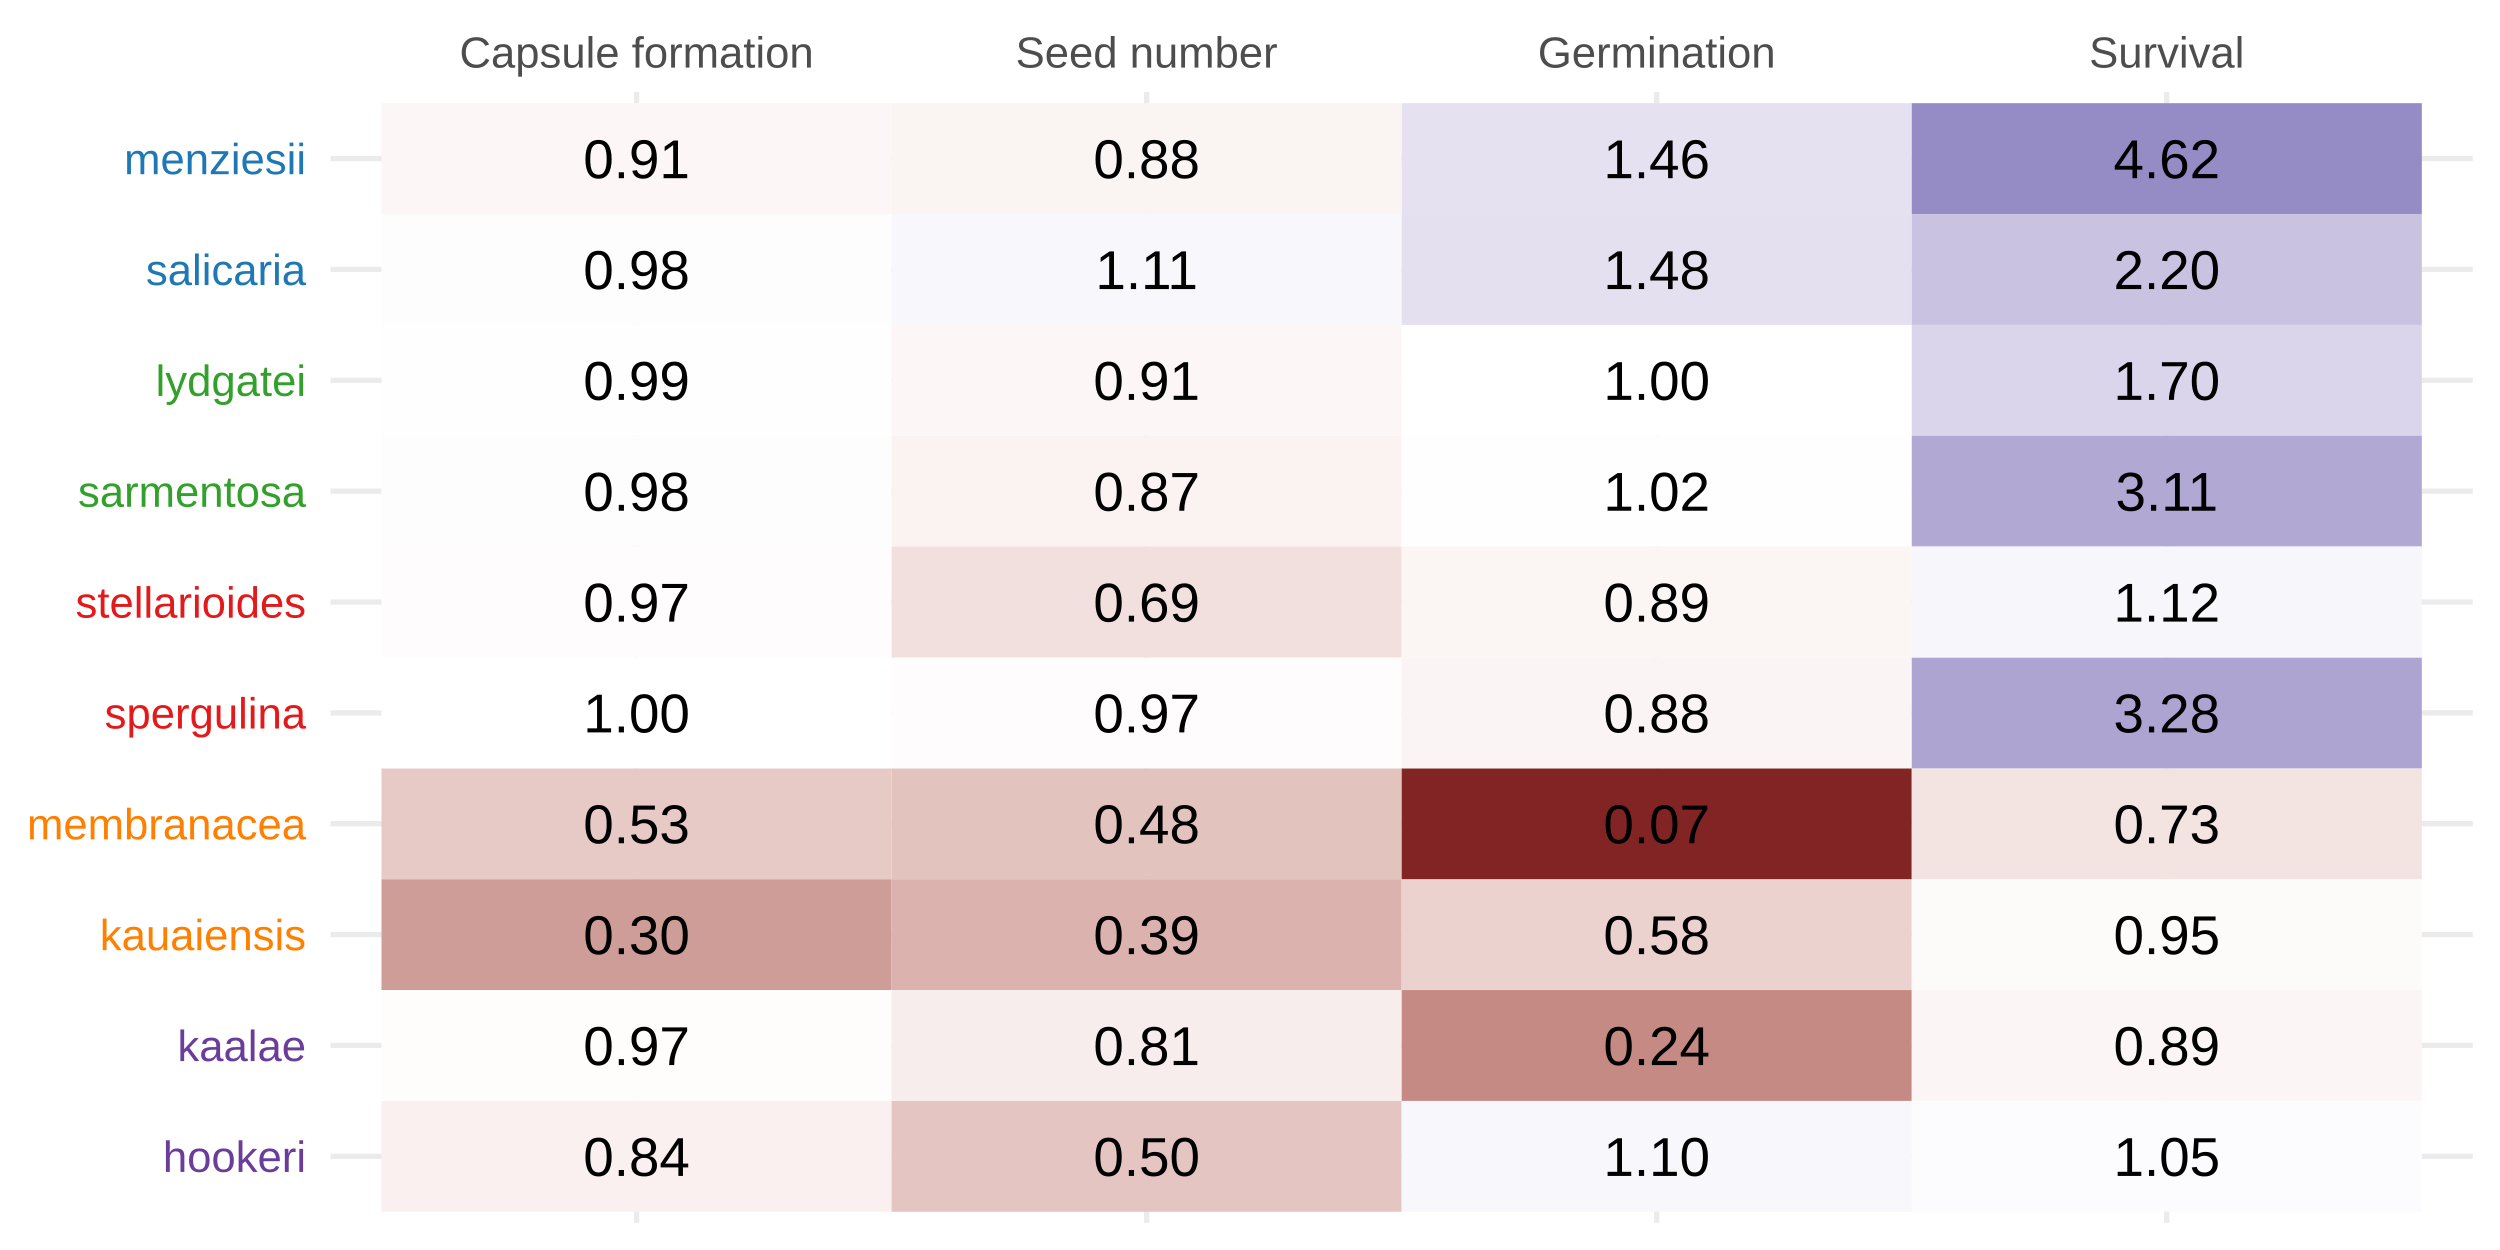
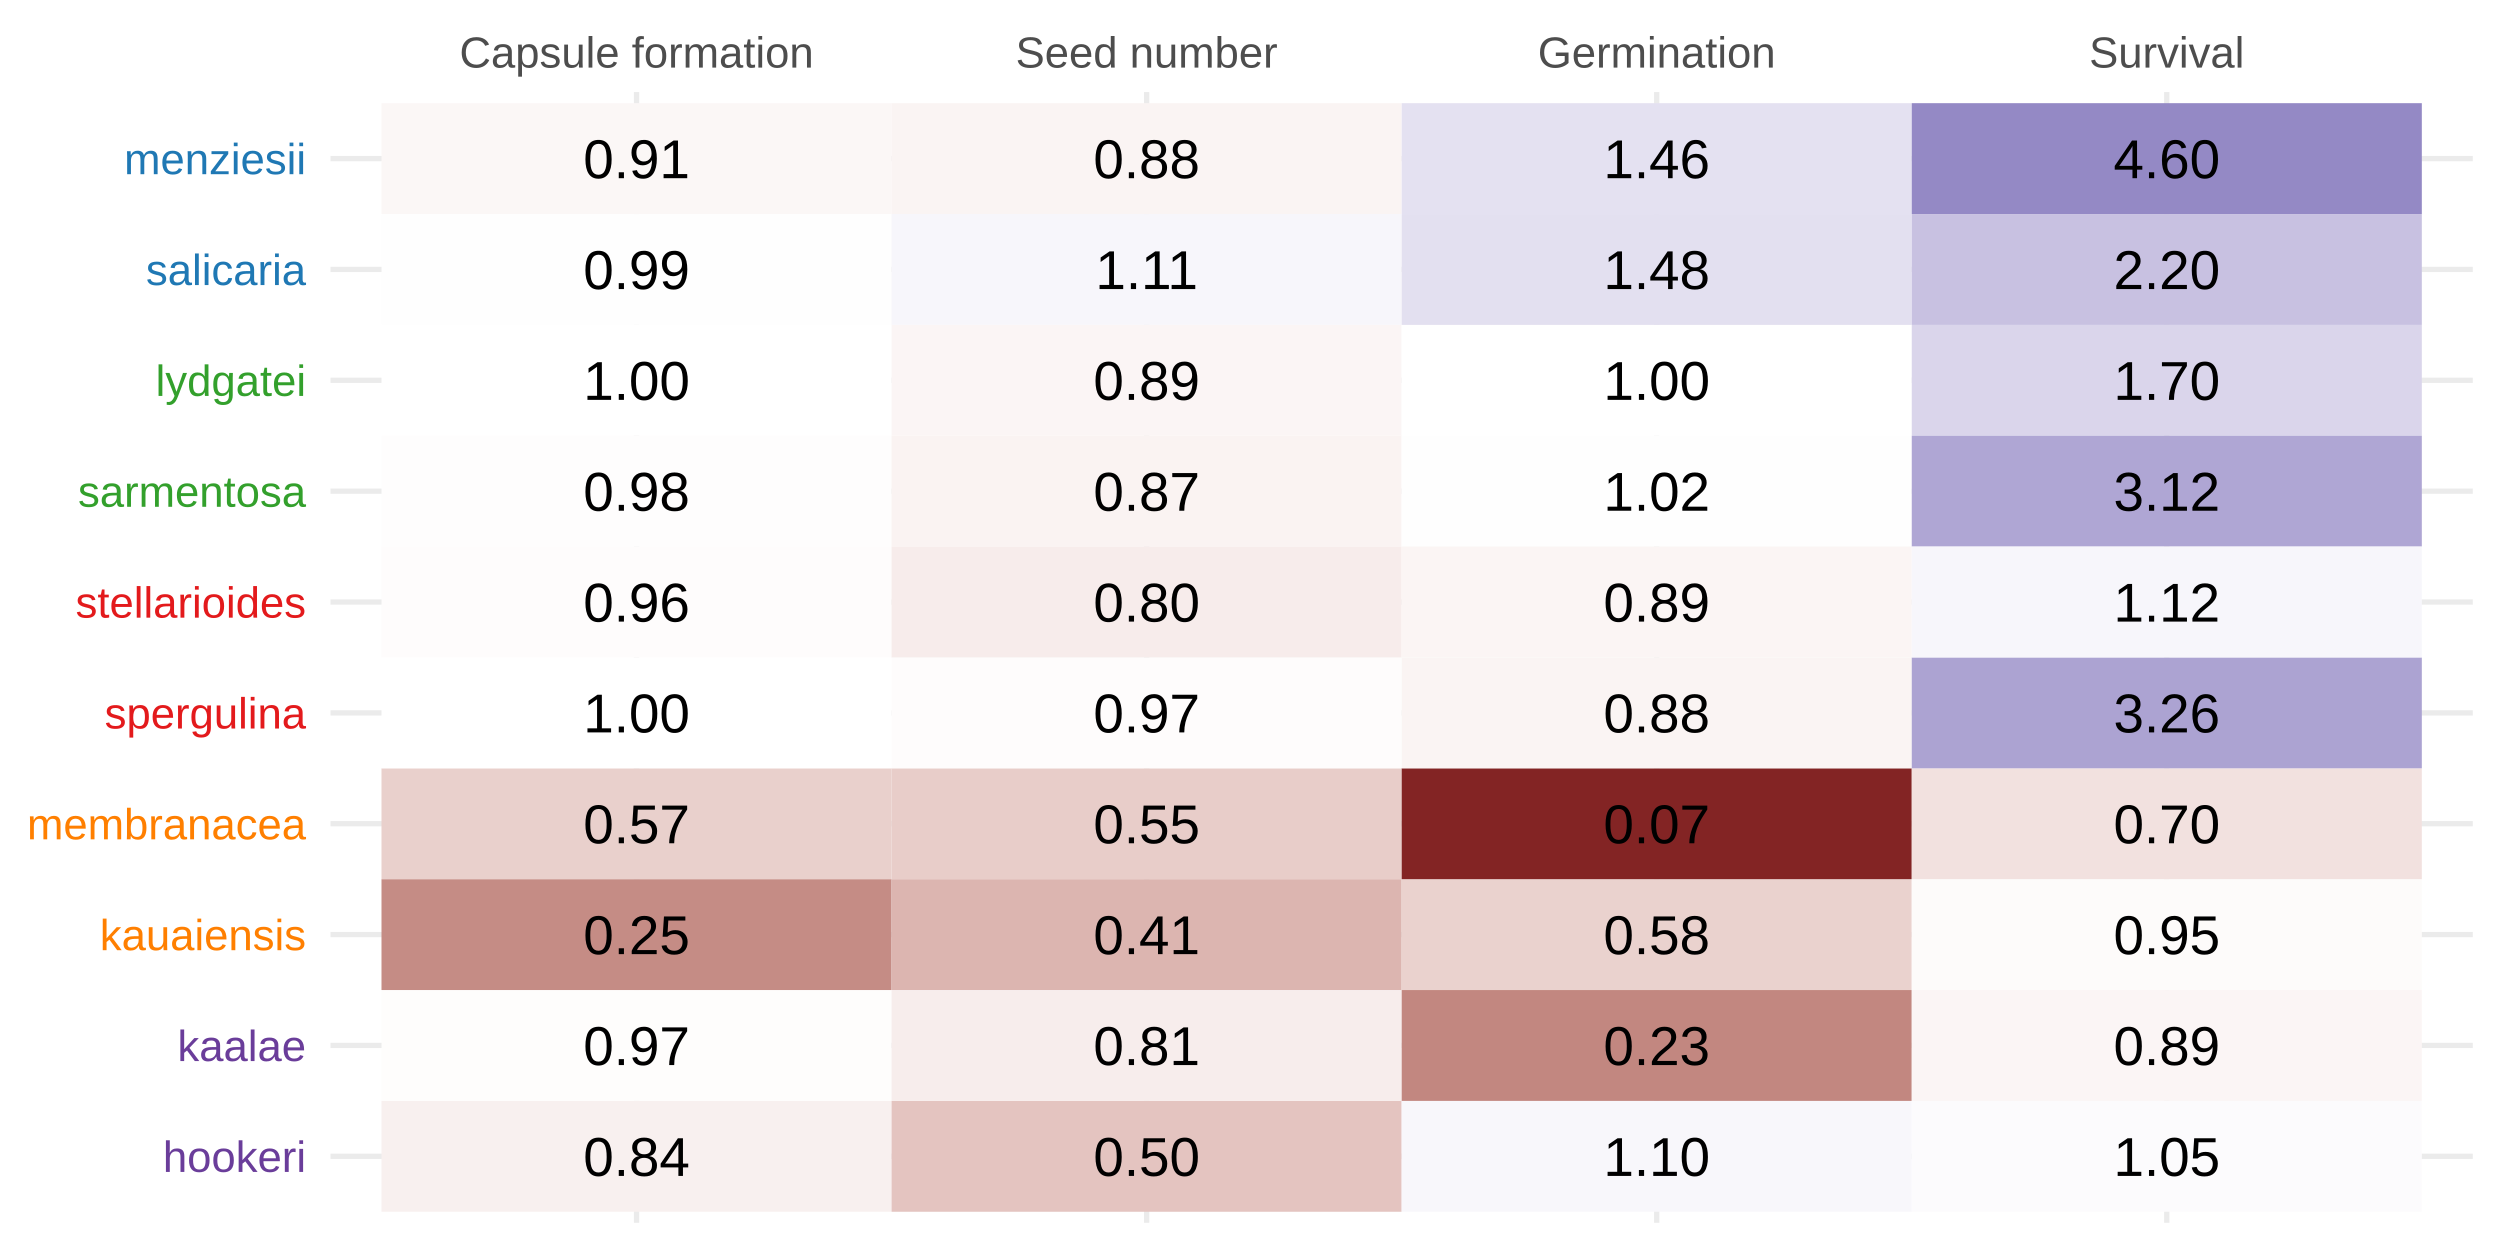
<svg xmlns="http://www.w3.org/2000/svg" width="504.00pt" height="252.00pt" viewBox="0 0 504.00 252.00">
  <g class="svglite">
    <defs>
      <style type="text/css">
    .svglite line, .svglite polyline, .svglite polygon, .svglite path, .svglite rect, .svglite circle {
      fill: none;
      stroke: #000000;
      stroke-linecap: round;
      stroke-linejoin: round;
      stroke-miterlimit: 10.00;
    }
    .svglite text {
      white-space: pre;
    }
    .svglite g.glyphgroup path {
      fill: inherit;
      stroke: none;
    }
  </style>
    </defs>
    <rect width="100%" height="100%" style="stroke: none; fill: #FFFFFF;" />
    <defs>
      <clipPath id="cpMC4wMHw1MDQuMDB8MC4wMHwyNTIuMDA=">
        <rect x="0.00" y="0.00" width="504.00" height="252.00" />
      </clipPath>
    </defs>
    <g clip-path="url(#cpMC4wMHw1MDQuMDB8MC4wMHwyNTIuMDA=)">
</g>
    <defs>
      <clipPath id="cpNjYuNjN8NDk4LjUyfDE4LjU2fDI0Ni41Mg==">
        <rect x="66.63" y="18.56" width="431.89" height="227.96" />
      </clipPath>
    </defs>
    <g clip-path="url(#cpNjYuNjN8NDk4LjUyfDE4LjU2fDI0Ni41Mg==)">
      <polyline points="66.63,233.11 498.52,233.11 " style="stroke-width: 1.07; stroke: #EBEBEB; stroke-linecap: butt;" />
      <polyline points="66.63,210.76 498.52,210.76 " style="stroke-width: 1.07; stroke: #EBEBEB; stroke-linecap: butt;" />
      <polyline points="66.63,188.41 498.52,188.41 " style="stroke-width: 1.07; stroke: #EBEBEB; stroke-linecap: butt;" />
      <polyline points="66.63,166.06 498.52,166.06 " style="stroke-width: 1.07; stroke: #EBEBEB; stroke-linecap: butt;" />
      <polyline points="66.63,143.72 498.52,143.72 " style="stroke-width: 1.07; stroke: #EBEBEB; stroke-linecap: butt;" />
      <polyline points="66.63,121.37 498.52,121.37 " style="stroke-width: 1.07; stroke: #EBEBEB; stroke-linecap: butt;" />
      <polyline points="66.63,99.02 498.52,99.02 " style="stroke-width: 1.07; stroke: #EBEBEB; stroke-linecap: butt;" />
      <polyline points="66.63,76.67 498.52,76.67 " style="stroke-width: 1.07; stroke: #EBEBEB; stroke-linecap: butt;" />
      <polyline points="66.63,54.32 498.52,54.32 " style="stroke-width: 1.07; stroke: #EBEBEB; stroke-linecap: butt;" />
      <polyline points="66.63,31.97 498.52,31.97 " style="stroke-width: 1.07; stroke: #EBEBEB; stroke-linecap: butt;" />
      <polyline points="128.33,246.52 128.33,18.56 " style="stroke-width: 1.07; stroke: #EBEBEB; stroke-linecap: butt;" />
      <polyline points="231.16,246.52 231.16,18.56 " style="stroke-width: 1.07; stroke: #EBEBEB; stroke-linecap: butt;" />
      <polyline points="333.99,246.52 333.99,18.56 " style="stroke-width: 1.07; stroke: #EBEBEB; stroke-linecap: butt;" />
      <polyline points="436.82,246.52 436.82,18.56 " style="stroke-width: 1.07; stroke: #EBEBEB; stroke-linecap: butt;" />
-       <rect x="76.91" y="221.94" width="102.83" height="22.35" style="stroke-width: 0.21; stroke: none; stroke-linecap: butt; stroke-linejoin: miter; fill: #F9F0EF;" />
+       <rect x="76.91" y="221.94" width="102.83" height="22.35" style="stroke-width: 0.21; stroke: none; stroke-linecap: butt; stroke-linejoin: miter; fill: #F8F0EF;" />
      <rect x="76.91" y="199.59" width="102.83" height="22.35" style="stroke-width: 0.21; stroke: none; stroke-linecap: butt; stroke-linejoin: miter; fill: #FEFDFC;" />
-       <rect x="76.91" y="177.24" width="102.83" height="22.35" style="stroke-width: 0.21; stroke: none; stroke-linecap: butt; stroke-linejoin: miter; fill: #CF9D97;" />
-       <rect x="76.91" y="65.49" width="102.83" height="22.35" style="stroke-width: 0.21; stroke: none; stroke-linecap: butt; stroke-linejoin: miter; fill: #FFFEFE;" />
-       <rect x="76.91" y="154.89" width="102.83" height="22.35" style="stroke-width: 0.21; stroke: none; stroke-linecap: butt; stroke-linejoin: miter; fill: #E7CAC6;" />
-       <rect x="76.91" y="20.80" width="102.83" height="22.35" style="stroke-width: 0.21; stroke: none; stroke-linecap: butt; stroke-linejoin: miter; fill: #FCF7F6;" />
-       <rect x="76.91" y="43.15" width="102.83" height="22.35" style="stroke-width: 0.21; stroke: none; stroke-linecap: butt; stroke-linejoin: miter; fill: #FEFDFD;" />
+       <rect x="76.91" y="177.24" width="102.83" height="22.35" style="stroke-width: 0.21; stroke: none; stroke-linecap: butt; stroke-linejoin: miter; fill: #C58C85;" />
+       <rect x="76.91" y="65.49" width="102.83" height="22.35" style="stroke-width: 0.21; stroke: none; stroke-linecap: butt; stroke-linejoin: miter; fill: #FFFFFF;" />
+       <rect x="76.91" y="154.89" width="102.83" height="22.35" style="stroke-width: 0.21; stroke: none; stroke-linecap: butt; stroke-linejoin: miter; fill: #E9D0CC;" />
+       <rect x="76.91" y="20.80" width="102.83" height="22.35" style="stroke-width: 0.21; stroke: none; stroke-linecap: butt; stroke-linejoin: miter; fill: #FBF7F6;" />
+       <rect x="76.91" y="43.15" width="102.83" height="22.35" style="stroke-width: 0.21; stroke: none; stroke-linecap: butt; stroke-linejoin: miter; fill: #FEFEFE;" />
      <rect x="76.91" y="87.84" width="102.83" height="22.35" style="stroke-width: 0.21; stroke: none; stroke-linecap: butt; stroke-linejoin: miter; fill: #FEFDFD;" />
      <rect x="76.91" y="132.54" width="102.83" height="22.35" style="stroke-width: 0.21; stroke: none; stroke-linecap: butt; stroke-linejoin: miter; fill: #FFFFFF;" />
      <rect x="76.91" y="110.19" width="102.83" height="22.35" style="stroke-width: 0.21; stroke: none; stroke-linecap: butt; stroke-linejoin: miter; fill: #FEFCFC;" />
-       <rect x="179.74" y="221.94" width="102.83" height="22.35" style="stroke-width: 0.21; stroke: none; stroke-linecap: butt; stroke-linejoin: miter; fill: #E4C5C1;" />
+       <rect x="179.74" y="221.94" width="102.83" height="22.35" style="stroke-width: 0.21; stroke: none; stroke-linecap: butt; stroke-linejoin: miter; fill: #E4C4C0;" />
      <rect x="179.74" y="199.59" width="102.83" height="22.35" style="stroke-width: 0.21; stroke: none; stroke-linecap: butt; stroke-linejoin: miter; fill: #F7EDEC;" />
-       <rect x="179.74" y="177.24" width="102.83" height="22.35" style="stroke-width: 0.21; stroke: none; stroke-linecap: butt; stroke-linejoin: miter; fill: #DBB2AD;" />
-       <rect x="179.74" y="65.49" width="102.83" height="22.35" style="stroke-width: 0.21; stroke: none; stroke-linecap: butt; stroke-linejoin: miter; fill: #FCF7F6;" />
-       <rect x="179.74" y="154.89" width="102.83" height="22.35" style="stroke-width: 0.21; stroke: none; stroke-linecap: butt; stroke-linejoin: miter; fill: #E3C3BE;" />
+       <rect x="179.74" y="177.24" width="102.83" height="22.35" style="stroke-width: 0.21; stroke: none; stroke-linecap: butt; stroke-linejoin: miter; fill: #DCB5B0;" />
+       <rect x="179.74" y="65.49" width="102.83" height="22.35" style="stroke-width: 0.21; stroke: none; stroke-linecap: butt; stroke-linejoin: miter; fill: #FBF5F5;" />
+       <rect x="179.74" y="154.89" width="102.83" height="22.35" style="stroke-width: 0.21; stroke: none; stroke-linecap: butt; stroke-linejoin: miter; fill: #E8CDC9;" />
      <rect x="179.74" y="20.80" width="102.83" height="22.35" style="stroke-width: 0.21; stroke: none; stroke-linecap: butt; stroke-linejoin: miter; fill: #FAF4F3;" />
-       <rect x="179.74" y="43.15" width="102.83" height="22.35" style="stroke-width: 0.21; stroke: none; stroke-linecap: butt; stroke-linejoin: miter; fill: #F8F7FB;" />
+       <rect x="179.74" y="43.15" width="102.83" height="22.35" style="stroke-width: 0.21; stroke: none; stroke-linecap: butt; stroke-linejoin: miter; fill: #F7F6FB;" />
      <rect x="179.74" y="87.84" width="102.83" height="22.35" style="stroke-width: 0.21; stroke: none; stroke-linecap: butt; stroke-linejoin: miter; fill: #FAF3F2;" />
      <rect x="179.74" y="132.54" width="102.83" height="22.35" style="stroke-width: 0.21; stroke: none; stroke-linecap: butt; stroke-linejoin: miter; fill: #FEFCFC;" />
-       <rect x="179.74" y="110.19" width="102.83" height="22.35" style="stroke-width: 0.21; stroke: none; stroke-linecap: butt; stroke-linejoin: miter; fill: #F1E0DE;" />
+       <rect x="179.74" y="110.19" width="102.83" height="22.35" style="stroke-width: 0.21; stroke: none; stroke-linecap: butt; stroke-linejoin: miter; fill: #F7ECEB;" />
      <rect x="282.58" y="221.94" width="102.83" height="22.35" style="stroke-width: 0.21; stroke: none; stroke-linecap: butt; stroke-linejoin: miter; fill: #F8F7FB;" />
-       <rect x="282.58" y="199.59" width="102.83" height="22.35" style="stroke-width: 0.21; stroke: none; stroke-linecap: butt; stroke-linejoin: miter; fill: #C48A83;" />
-       <rect x="282.58" y="177.24" width="102.83" height="22.35" style="stroke-width: 0.21; stroke: none; stroke-linecap: butt; stroke-linejoin: miter; fill: #EBD2CF;" />
+       <rect x="282.58" y="199.59" width="102.83" height="22.35" style="stroke-width: 0.21; stroke: none; stroke-linecap: butt; stroke-linejoin: miter; fill: #C28780;" />
+       <rect x="282.58" y="177.24" width="102.83" height="22.35" style="stroke-width: 0.21; stroke: none; stroke-linecap: butt; stroke-linejoin: miter; fill: #EAD2CE;" />
      <rect x="282.58" y="65.49" width="102.83" height="22.35" style="stroke-width: 0.21; stroke: none; stroke-linecap: butt; stroke-linejoin: miter; fill: #FFFFFF;" />
      <rect x="282.58" y="154.89" width="102.83" height="22.35" style="stroke-width: 0.21; stroke: none; stroke-linecap: butt; stroke-linejoin: miter; fill: #832424;" />
-       <rect x="282.58" y="20.80" width="102.83" height="22.35" style="stroke-width: 0.21; stroke: none; stroke-linecap: butt; stroke-linejoin: miter; fill: #E5E1F1;" />
-       <rect x="282.58" y="43.15" width="102.83" height="22.35" style="stroke-width: 0.21; stroke: none; stroke-linecap: butt; stroke-linejoin: miter; fill: #E4E0F0;" />
+       <rect x="282.58" y="20.80" width="102.83" height="22.35" style="stroke-width: 0.21; stroke: none; stroke-linecap: butt; stroke-linejoin: miter; fill: #E4E1F1;" />
+       <rect x="282.58" y="43.15" width="102.83" height="22.35" style="stroke-width: 0.21; stroke: none; stroke-linecap: butt; stroke-linejoin: miter; fill: #E3E0F0;" />
      <rect x="282.58" y="87.84" width="102.83" height="22.35" style="stroke-width: 0.21; stroke: none; stroke-linecap: butt; stroke-linejoin: miter; fill: #FEFEFE;" />
-       <rect x="282.58" y="132.54" width="102.83" height="22.35" style="stroke-width: 0.21; stroke: none; stroke-linecap: butt; stroke-linejoin: miter; fill: #FAF4F4;" />
+       <rect x="282.58" y="132.54" width="102.83" height="22.35" style="stroke-width: 0.21; stroke: none; stroke-linecap: butt; stroke-linejoin: miter; fill: #FAF4F3;" />
      <rect x="282.58" y="110.19" width="102.83" height="22.35" style="stroke-width: 0.21; stroke: none; stroke-linecap: butt; stroke-linejoin: miter; fill: #FBF5F4;" />
      <rect x="385.41" y="221.94" width="102.83" height="22.35" style="stroke-width: 0.21; stroke: none; stroke-linecap: butt; stroke-linejoin: miter; fill: #FCFBFD;" />
-       <rect x="385.41" y="199.59" width="102.83" height="22.35" style="stroke-width: 0.21; stroke: none; stroke-linecap: butt; stroke-linejoin: miter; fill: #FBF6F5;" />
+       <rect x="385.41" y="199.59" width="102.83" height="22.35" style="stroke-width: 0.21; stroke: none; stroke-linecap: butt; stroke-linejoin: miter; fill: #FBF5F5;" />
      <rect x="385.41" y="177.24" width="102.83" height="22.35" style="stroke-width: 0.21; stroke: none; stroke-linecap: butt; stroke-linejoin: miter; fill: #FDFBFA;" />
      <rect x="385.41" y="65.49" width="102.83" height="22.35" style="stroke-width: 0.21; stroke: none; stroke-linecap: butt; stroke-linejoin: miter; fill: #DAD5EB;" />
-       <rect x="385.41" y="154.89" width="102.83" height="22.35" style="stroke-width: 0.21; stroke: none; stroke-linecap: butt; stroke-linejoin: miter; fill: #F3E4E2;" />
-       <rect x="385.41" y="20.80" width="102.83" height="22.35" style="stroke-width: 0.21; stroke: none; stroke-linecap: butt; stroke-linejoin: miter; fill: #958BC5;" />
-       <rect x="385.41" y="43.15" width="102.83" height="22.35" style="stroke-width: 0.21; stroke: none; stroke-linecap: butt; stroke-linejoin: miter; fill: #C9C2E1;" />
-       <rect x="385.41" y="87.84" width="102.83" height="22.35" style="stroke-width: 0.21; stroke: none; stroke-linecap: butt; stroke-linejoin: miter; fill: #B1A8D4;" />
-       <rect x="385.41" y="132.54" width="102.83" height="22.35" style="stroke-width: 0.21; stroke: none; stroke-linecap: butt; stroke-linejoin: miter; fill: #ADA4D2;" />
+       <rect x="385.41" y="154.89" width="102.83" height="22.35" style="stroke-width: 0.21; stroke: none; stroke-linecap: butt; stroke-linejoin: miter; fill: #F2E1DF;" />
+       <rect x="385.41" y="20.80" width="102.83" height="22.35" style="stroke-width: 0.21; stroke: none; stroke-linecap: butt; stroke-linejoin: miter; fill: #9489C5;" />
+       <rect x="385.41" y="43.15" width="102.83" height="22.35" style="stroke-width: 0.21; stroke: none; stroke-linecap: butt; stroke-linejoin: miter; fill: #C8C1E1;" />
+       <rect x="385.41" y="87.84" width="102.83" height="22.35" style="stroke-width: 0.21; stroke: none; stroke-linecap: butt; stroke-linejoin: miter; fill: #AFA6D4;" />
+       <rect x="385.41" y="132.54" width="102.83" height="22.35" style="stroke-width: 0.21; stroke: none; stroke-linecap: butt; stroke-linejoin: miter; fill: #ACA3D2;" />
      <rect x="385.41" y="110.19" width="102.83" height="22.35" style="stroke-width: 0.21; stroke: none; stroke-linecap: butt; stroke-linejoin: miter; fill: #F7F6FB;" />
      <text x="128.33" y="237.06" text-anchor="middle" style="font-size: 11.04px; font-family: &quot;Arial&quot;;">0.84</text>
      <text x="128.33" y="214.71" text-anchor="middle" style="font-size: 11.04px; font-family: &quot;Arial&quot;;">0.97</text>
-       <text x="128.33" y="192.36" text-anchor="middle" style="font-size: 11.04px; font-family: &quot;Arial&quot;;">0.30</text>
-       <text x="128.33" y="80.62" text-anchor="middle" style="font-size: 11.04px; font-family: &quot;Arial&quot;;">0.99</text>
-       <text x="128.33" y="170.01" text-anchor="middle" style="font-size: 11.04px; font-family: &quot;Arial&quot;;">0.53</text>
+       <text x="128.33" y="192.36" text-anchor="middle" style="font-size: 11.04px; font-family: &quot;Arial&quot;;">0.25</text>
+       <text x="128.33" y="80.62" text-anchor="middle" style="font-size: 11.04px; font-family: &quot;Arial&quot;;">1.00</text>
+       <text x="128.33" y="170.01" text-anchor="middle" style="font-size: 11.04px; font-family: &quot;Arial&quot;;">0.57</text>
      <text x="128.33" y="35.92" text-anchor="middle" style="font-size: 11.04px; font-family: &quot;Arial&quot;;">0.91</text>
-       <text x="128.33" y="58.27" text-anchor="middle" style="font-size: 11.04px; font-family: &quot;Arial&quot;;">0.98</text>
+       <text x="128.33" y="58.27" text-anchor="middle" style="font-size: 11.04px; font-family: &quot;Arial&quot;;">0.99</text>
      <text x="128.33" y="102.97" text-anchor="middle" style="font-size: 11.04px; font-family: &quot;Arial&quot;;">0.98</text>
      <text x="128.33" y="147.66" text-anchor="middle" style="font-size: 11.04px; font-family: &quot;Arial&quot;;">1.00</text>
-       <text x="128.33" y="125.32" text-anchor="middle" style="font-size: 11.04px; font-family: &quot;Arial&quot;;">0.97</text>
+       <text x="128.33" y="125.32" text-anchor="middle" style="font-size: 11.04px; font-family: &quot;Arial&quot;;">0.96</text>
      <text x="231.16" y="237.06" text-anchor="middle" style="font-size: 11.04px; font-family: &quot;Arial&quot;;">0.50</text>
      <text x="231.16" y="214.71" text-anchor="middle" style="font-size: 11.04px; font-family: &quot;Arial&quot;;">0.81</text>
-       <text x="231.16" y="192.36" text-anchor="middle" style="font-size: 11.04px; font-family: &quot;Arial&quot;;">0.39</text>
-       <text x="231.16" y="80.62" text-anchor="middle" style="font-size: 11.04px; font-family: &quot;Arial&quot;;">0.91</text>
-       <text x="231.16" y="170.01" text-anchor="middle" style="font-size: 11.04px; font-family: &quot;Arial&quot;;">0.48</text>
+       <text x="231.16" y="192.36" text-anchor="middle" style="font-size: 11.04px; font-family: &quot;Arial&quot;;">0.41</text>
+       <text x="231.16" y="80.62" text-anchor="middle" style="font-size: 11.04px; font-family: &quot;Arial&quot;;">0.89</text>
+       <text x="231.16" y="170.01" text-anchor="middle" style="font-size: 11.04px; font-family: &quot;Arial&quot;;">0.55</text>
      <text x="231.16" y="35.92" text-anchor="middle" style="font-size: 11.04px; font-family: &quot;Arial&quot;;">0.88</text>
      <text x="231.16" y="58.27" text-anchor="middle" style="font-size: 11.04px; font-family: &quot;Arial&quot;;">1.11</text>
      <text x="231.16" y="102.97" text-anchor="middle" style="font-size: 11.04px; font-family: &quot;Arial&quot;;">0.87</text>
      <text x="231.16" y="147.66" text-anchor="middle" style="font-size: 11.04px; font-family: &quot;Arial&quot;;">0.97</text>
-       <text x="231.16" y="125.32" text-anchor="middle" style="font-size: 11.04px; font-family: &quot;Arial&quot;;">0.69</text>
+       <text x="231.16" y="125.32" text-anchor="middle" style="font-size: 11.04px; font-family: &quot;Arial&quot;;">0.80</text>
      <text x="333.99" y="237.06" text-anchor="middle" style="font-size: 11.04px; font-family: &quot;Arial&quot;;">1.10</text>
-       <text x="333.99" y="214.71" text-anchor="middle" style="font-size: 11.04px; font-family: &quot;Arial&quot;;">0.24</text>
+       <text x="333.99" y="214.71" text-anchor="middle" style="font-size: 11.04px; font-family: &quot;Arial&quot;;">0.23</text>
      <text x="333.99" y="192.36" text-anchor="middle" style="font-size: 11.04px; font-family: &quot;Arial&quot;;">0.58</text>
      <text x="333.99" y="80.62" text-anchor="middle" style="font-size: 11.04px; font-family: &quot;Arial&quot;;">1.00</text>
      <text x="333.99" y="170.01" text-anchor="middle" style="font-size: 11.04px; font-family: &quot;Arial&quot;;">0.07</text>
      <text x="333.99" y="35.92" text-anchor="middle" style="font-size: 11.04px; font-family: &quot;Arial&quot;;">1.46</text>
      <text x="333.99" y="58.27" text-anchor="middle" style="font-size: 11.04px; font-family: &quot;Arial&quot;;">1.48</text>
      <text x="333.99" y="102.97" text-anchor="middle" style="font-size: 11.04px; font-family: &quot;Arial&quot;;">1.02</text>
      <text x="333.99" y="147.66" text-anchor="middle" style="font-size: 11.04px; font-family: &quot;Arial&quot;;">0.88</text>
      <text x="333.99" y="125.32" text-anchor="middle" style="font-size: 11.04px; font-family: &quot;Arial&quot;;">0.89</text>
      <text x="436.82" y="237.06" text-anchor="middle" style="font-size: 11.04px; font-family: &quot;Arial&quot;;">1.05</text>
      <text x="436.82" y="214.71" text-anchor="middle" style="font-size: 11.04px; font-family: &quot;Arial&quot;;">0.89</text>
      <text x="436.82" y="192.36" text-anchor="middle" style="font-size: 11.04px; font-family: &quot;Arial&quot;;">0.95</text>
      <text x="436.82" y="80.62" text-anchor="middle" style="font-size: 11.04px; font-family: &quot;Arial&quot;;">1.70</text>
-       <text x="436.82" y="170.01" text-anchor="middle" style="font-size: 11.04px; font-family: &quot;Arial&quot;;">0.73</text>
-       <text x="436.82" y="35.92" text-anchor="middle" style="font-size: 11.04px; font-family: &quot;Arial&quot;;">4.62</text>
+       <text x="436.82" y="170.01" text-anchor="middle" style="font-size: 11.04px; font-family: &quot;Arial&quot;;">0.70</text>
+       <text x="436.82" y="35.92" text-anchor="middle" style="font-size: 11.04px; font-family: &quot;Arial&quot;;">4.60</text>
      <text x="436.82" y="58.27" text-anchor="middle" style="font-size: 11.04px; font-family: &quot;Arial&quot;;">2.20</text>
-       <text x="436.82" y="102.97" text-anchor="middle" style="font-size: 11.04px; font-family: &quot;Arial&quot;;">3.11</text>
-       <text x="436.82" y="147.66" text-anchor="middle" style="font-size: 11.04px; font-family: &quot;Arial&quot;;">3.28</text>
+       <text x="436.82" y="102.97" text-anchor="middle" style="font-size: 11.04px; font-family: &quot;Arial&quot;;">3.12</text>
+       <text x="436.82" y="147.66" text-anchor="middle" style="font-size: 11.04px; font-family: &quot;Arial&quot;;">3.26</text>
      <text x="436.82" y="125.32" text-anchor="middle" style="font-size: 11.04px; font-family: &quot;Arial&quot;;">1.12</text>
    </g>
    <g clip-path="url(#cpMC4wMHw1MDQuMDB8MC4wMHwyNTIuMDA=)">
      <text x="128.33" y="13.63" text-anchor="middle" style="font-size: 8.80px;fill: #4D4D4D; font-family: &quot;Arial&quot;;">Capsule formation</text>
      <text x="231.16" y="13.63" text-anchor="middle" style="font-size: 8.80px;fill: #4D4D4D; font-family: &quot;Arial&quot;;">Seed number</text>
      <text x="333.99" y="13.63" text-anchor="middle" style="font-size: 8.80px;fill: #4D4D4D; font-family: &quot;Arial&quot;;">Germination</text>
      <text x="436.82" y="13.63" text-anchor="middle" style="font-size: 8.80px;fill: #4D4D4D; font-family: &quot;Arial&quot;;">Survival</text>
      <text x="61.70" y="236.26" text-anchor="end" style="font-size: 8.80px;fill: #6A3D9A; font-family: &quot;Arial&quot;;">hookeri</text>
      <text x="61.70" y="213.91" text-anchor="end" style="font-size: 8.80px;fill: #6A3D9A; font-family: &quot;Arial&quot;;">kaalae</text>
      <text x="61.70" y="191.56" text-anchor="end" style="font-size: 8.80px;fill: #FF7F00; font-family: &quot;Arial&quot;;">kauaiensis</text>
      <text x="61.70" y="169.21" text-anchor="end" style="font-size: 8.80px;fill: #FF7F00; font-family: &quot;Arial&quot;;">membranacea</text>
      <text x="61.70" y="146.87" text-anchor="end" style="font-size: 8.80px;fill: #E31A1C; font-family: &quot;Arial&quot;;">spergulina</text>
      <text x="61.70" y="124.52" text-anchor="end" style="font-size: 8.80px;fill: #E31A1C; font-family: &quot;Arial&quot;;">stellarioides</text>
      <text x="61.70" y="102.17" text-anchor="end" style="font-size: 8.80px;fill: #33A02C; font-family: &quot;Arial&quot;;">sarmentosa</text>
      <text x="61.70" y="79.82" text-anchor="end" style="font-size: 8.80px;fill: #33A02C; font-family: &quot;Arial&quot;;">lydgatei</text>
      <text x="61.70" y="57.47" text-anchor="end" style="font-size: 8.80px;fill: #1F78B4; font-family: &quot;Arial&quot;;">salicaria</text>
      <text x="61.70" y="35.12" text-anchor="end" style="font-size: 8.80px;fill: #1F78B4; font-family: &quot;Arial&quot;;">menziesii</text>
    </g>
  </g>
</svg>
